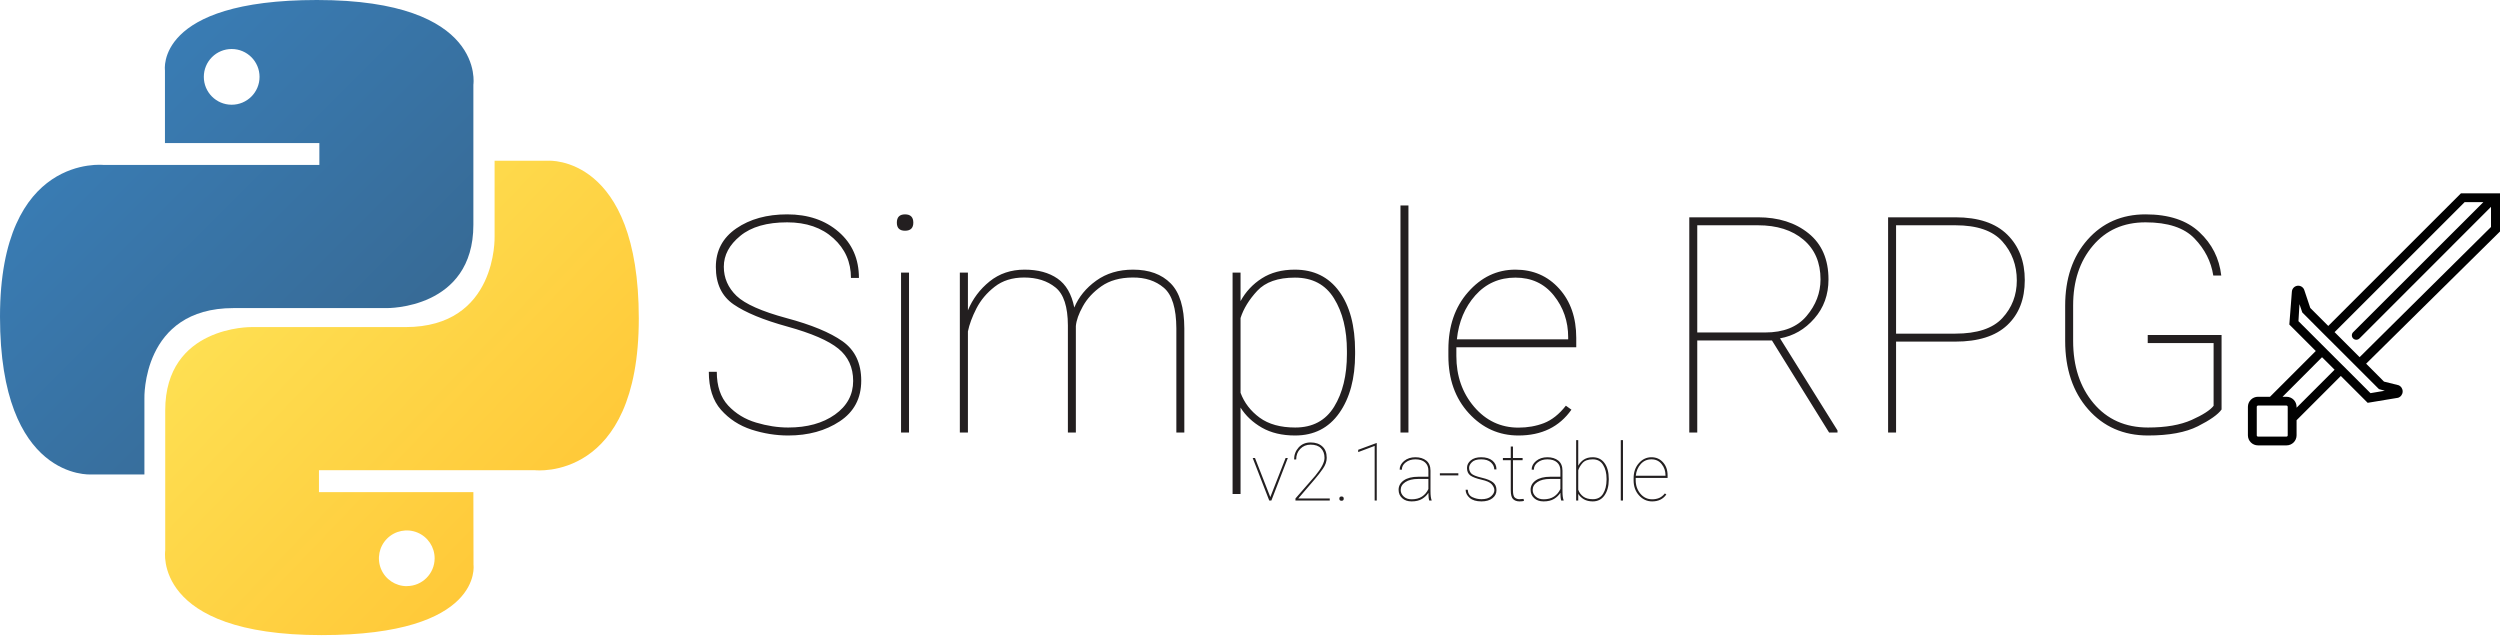
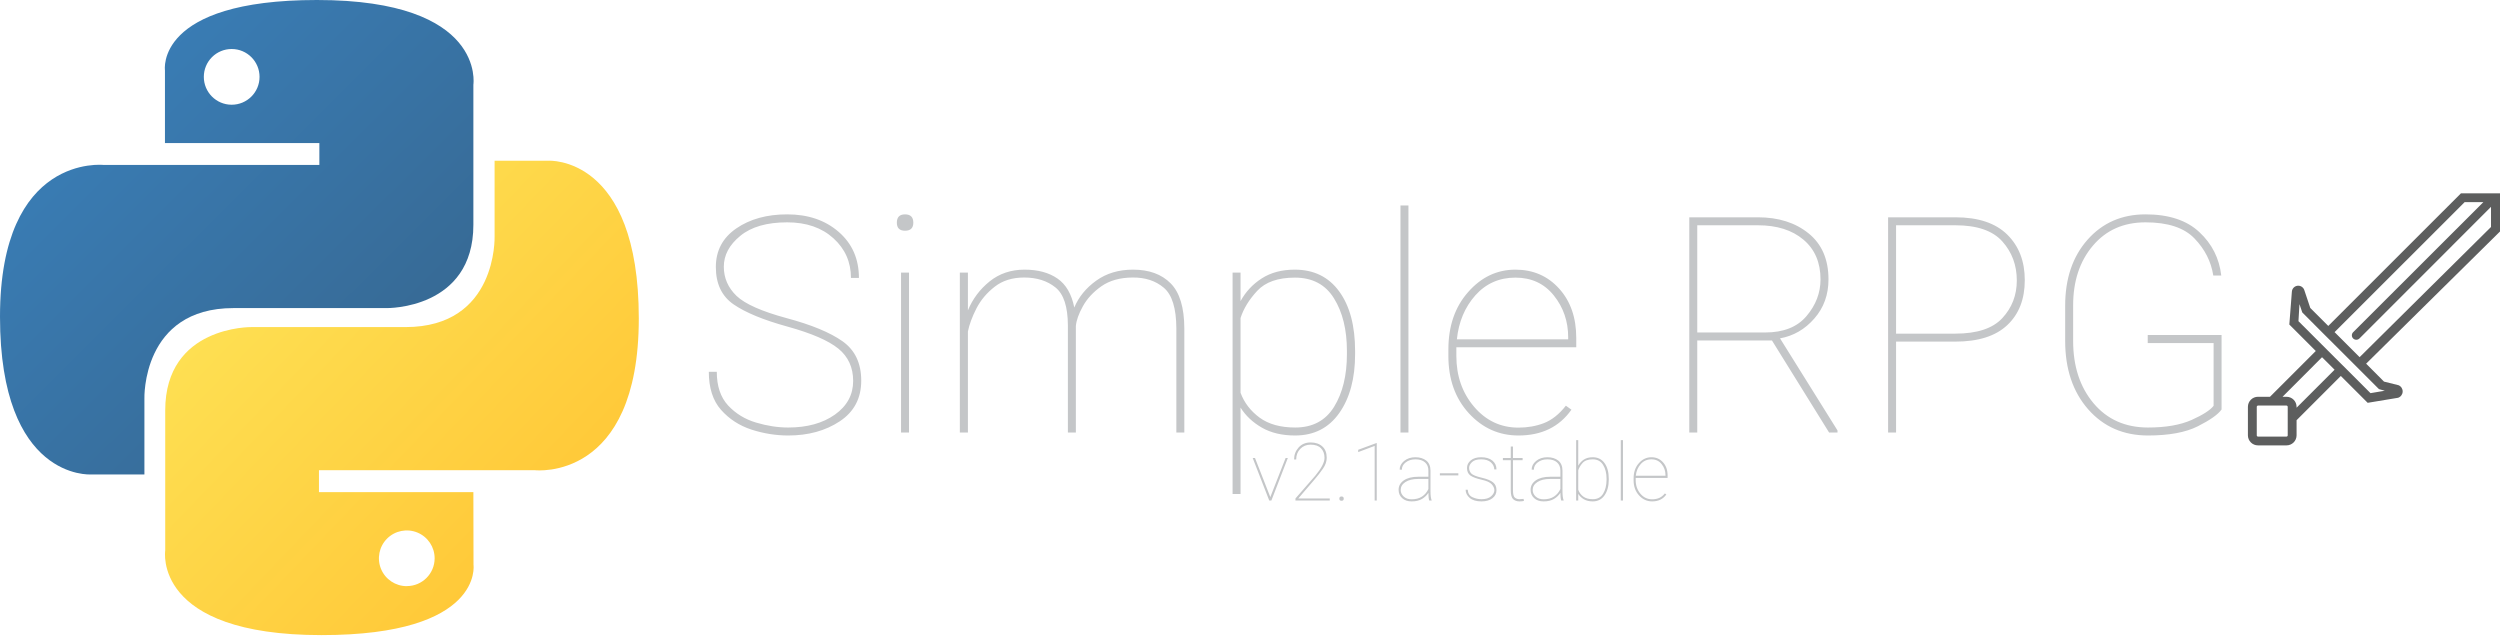
<svg xmlns="http://www.w3.org/2000/svg" id="Layer_1" data-name="Layer 1" viewBox="0 0 372.38 94.61">
  <defs>
-     <style>.cls-1{fill:url(#linear-gradient);}.cls-2{fill:url(#linear-gradient-2);}.cls-3{font-size:45.09px;}.cls-3,.cls-4{fill:#231f20;font-family:Roboto-Thin, Roboto;font-weight:200;}.cls-4{font-size:12px;}.cls-5{fill:#010101;}</style>
+     <style>.cls-1{fill:url(#linear-gradient);}.cls-2{fill:url(#linear-gradient-2);}.cls-3{font-size:45.09px;}.cls-3,.cls-4{fill:#c4c6c8;font-family:Roboto-Thin, Roboto;font-weight:200;}.cls-4{font-size:12px;}.cls-5{fill:#5d5e5e;}</style>
    <linearGradient id="linear-gradient" x1="97.35" y1="69.34" x2="144.37" y2="22.16" gradientTransform="matrix(1, 0, 0, -1, -44.94, 126.53)" gradientUnits="userSpaceOnUse">
      <stop offset="0" stop-color="#3a7fb9" />
      <stop offset="1" stop-color="#376a95" />
    </linearGradient>
    <linearGradient id="linear-gradient-2" x1="126.26" y1="39.31" x2="176.77" y2="-9.08" gradientTransform="matrix(1, 0, 0, -1, -44.94, 126.53)" gradientUnits="userSpaceOnUse">
      <stop offset="0" stop-color="#fee053" />
      <stop offset="1" stop-color="#ffc433" />
    </linearGradient>
  </defs>
  <g id="layer1">
    <g id="g1894">
      <path id="path8615" class="cls-1" d="M90.7,48.7c-24.14,0-22.64,10.47-22.64,10.47l0,10.84h23v3.26H58.94S43.49,71.52,43.49,95.88,57,119.37,57,119.37h8v-11.3s-.43-13.48,13.27-13.48h22.85S114,94.79,114,82.18V61.32S115.93,48.7,90.7,48.7ZM78,56a4.15,4.15,0,1,1-4.15,4.14A4.14,4.14,0,0,1,78,56Z" transform="translate(-43.49 -48.7)" />
      <path id="path8620" class="cls-2" d="M91.39,143.3c24.14,0,22.63-10.47,22.63-10.47L114,122H91v-3.26h32.2s15.44,1.75,15.44-22.61-13.48-23.49-13.48-23.49h-8v11.3s.44,13.48-13.27,13.48H80.94s-12.84-.2-12.84,12.41v20.86S66.15,143.3,91.39,143.3Zm12.7-7.29a4.15,4.15,0,1,1,4.14-4.14A4.14,4.14,0,0,1,104.09,136Z" transform="translate(-43.49 -48.7)" />
    </g>
  </g>
  <text class="cls-3" transform="translate(103.47 64.43)">Simple RPG</text>
  <text class="cls-4" transform="translate(186.34 74.56)">v2.1a-stable</text>
  <text x="-43.49" y="-48.7" />
  <path class="cls-5" d="M415.87,77.5h-5.82L390.29,97.25l-2.68-2.68-.89-2.66a.95.95,0,0,0-1.85.23l-.38,4.9,3.94,3.94-6.82,6.82h-1.79a1.5,1.5,0,0,0-1.5,1.5v4.25a1.5,1.5,0,0,0,1.5,1.49h4.25a1.5,1.5,0,0,0,1.5-1.49v-2.26l6.59-6.59,4,4,4.53-.75a1,1,0,0,0,.07-1.87l-2.17-.54-2.66-2.67,20-19.75Zm-31.62,36.05a.18.18,0,0,1-.18.18h-4.25a.18.18,0,0,1-.18-.18V109.3a.19.19,0,0,1,.18-.19h4.25a.19.19,0,0,1,.18.19v4.25Zm1.32-4.12v-.13a1.5,1.5,0,0,0-1.5-1.5h-.59l5.88-5.89.94.93.93.93Zm13.14-2.53-2.13.36-3.49-3.49h0l-1.87-1.86-5.37-5.37L386,94l.42,1.24,2.9,2.91h0l2.79,2.78,5.73,5.73Zm-3.75-5-1.86-1.86-1.87-1.87L410.6,78.81h2.79L394,98.18a.66.66,0,0,0,0,.94.7.7,0,0,0,.47.19.68.68,0,0,0,.46-.19l19.6-19.61v3Z" transform="translate(-43.49 -48.7)" />
</svg>
